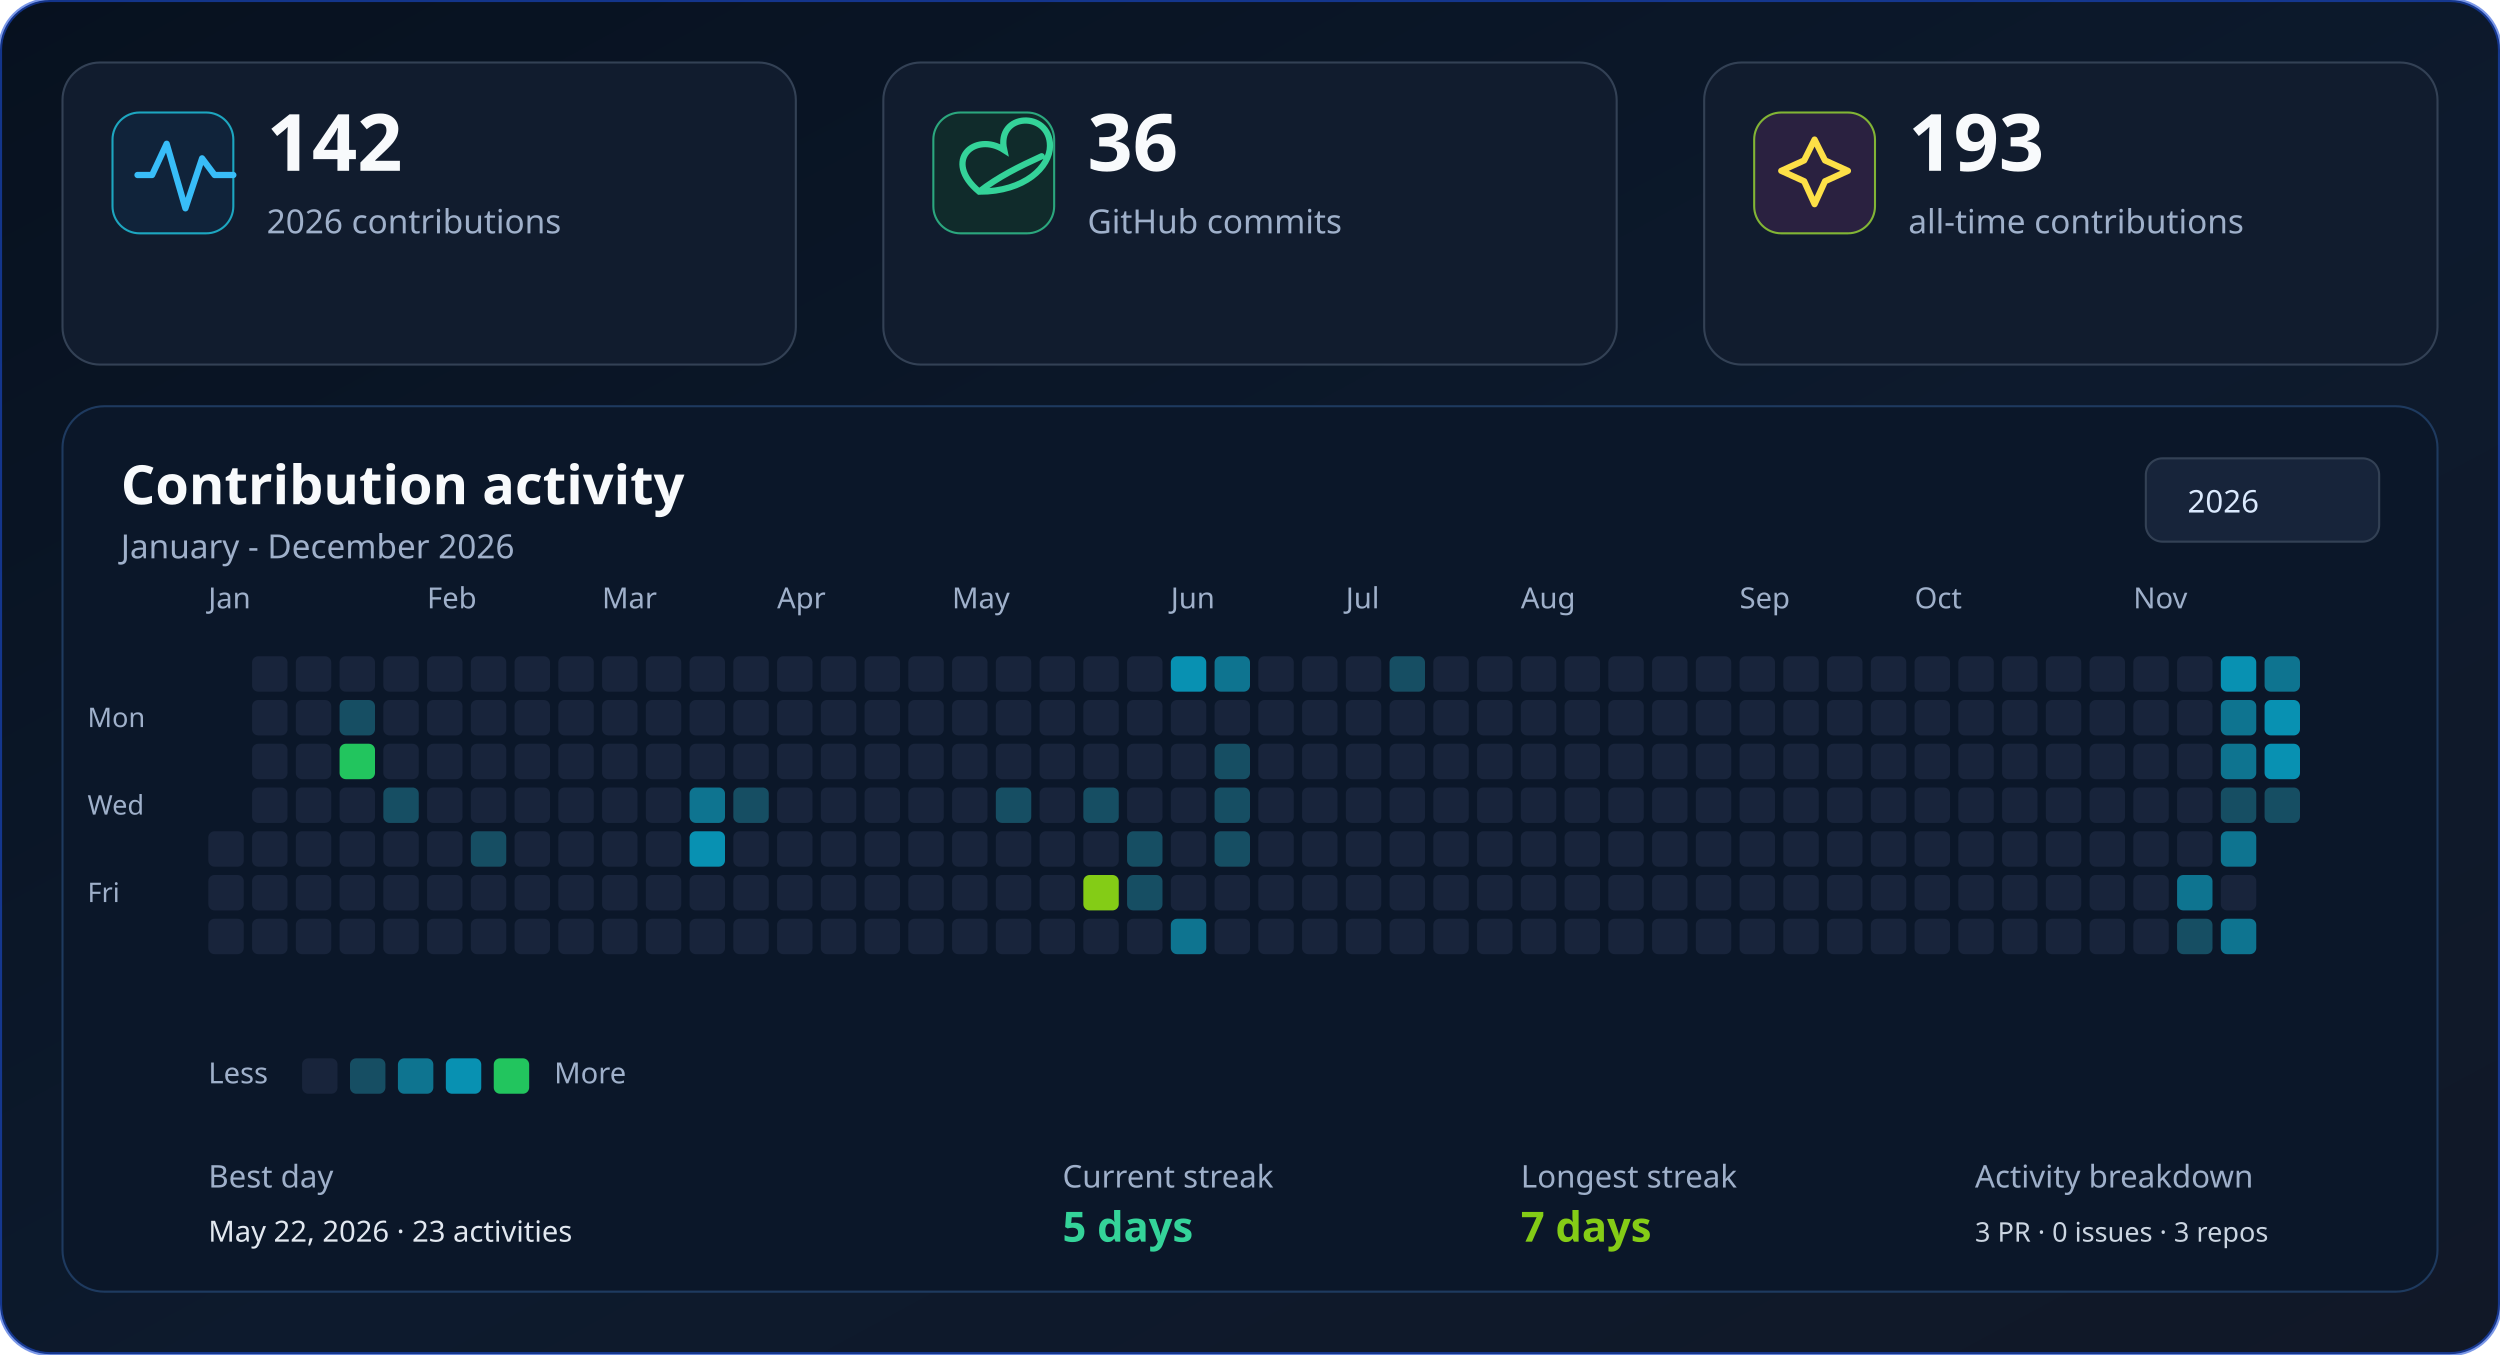
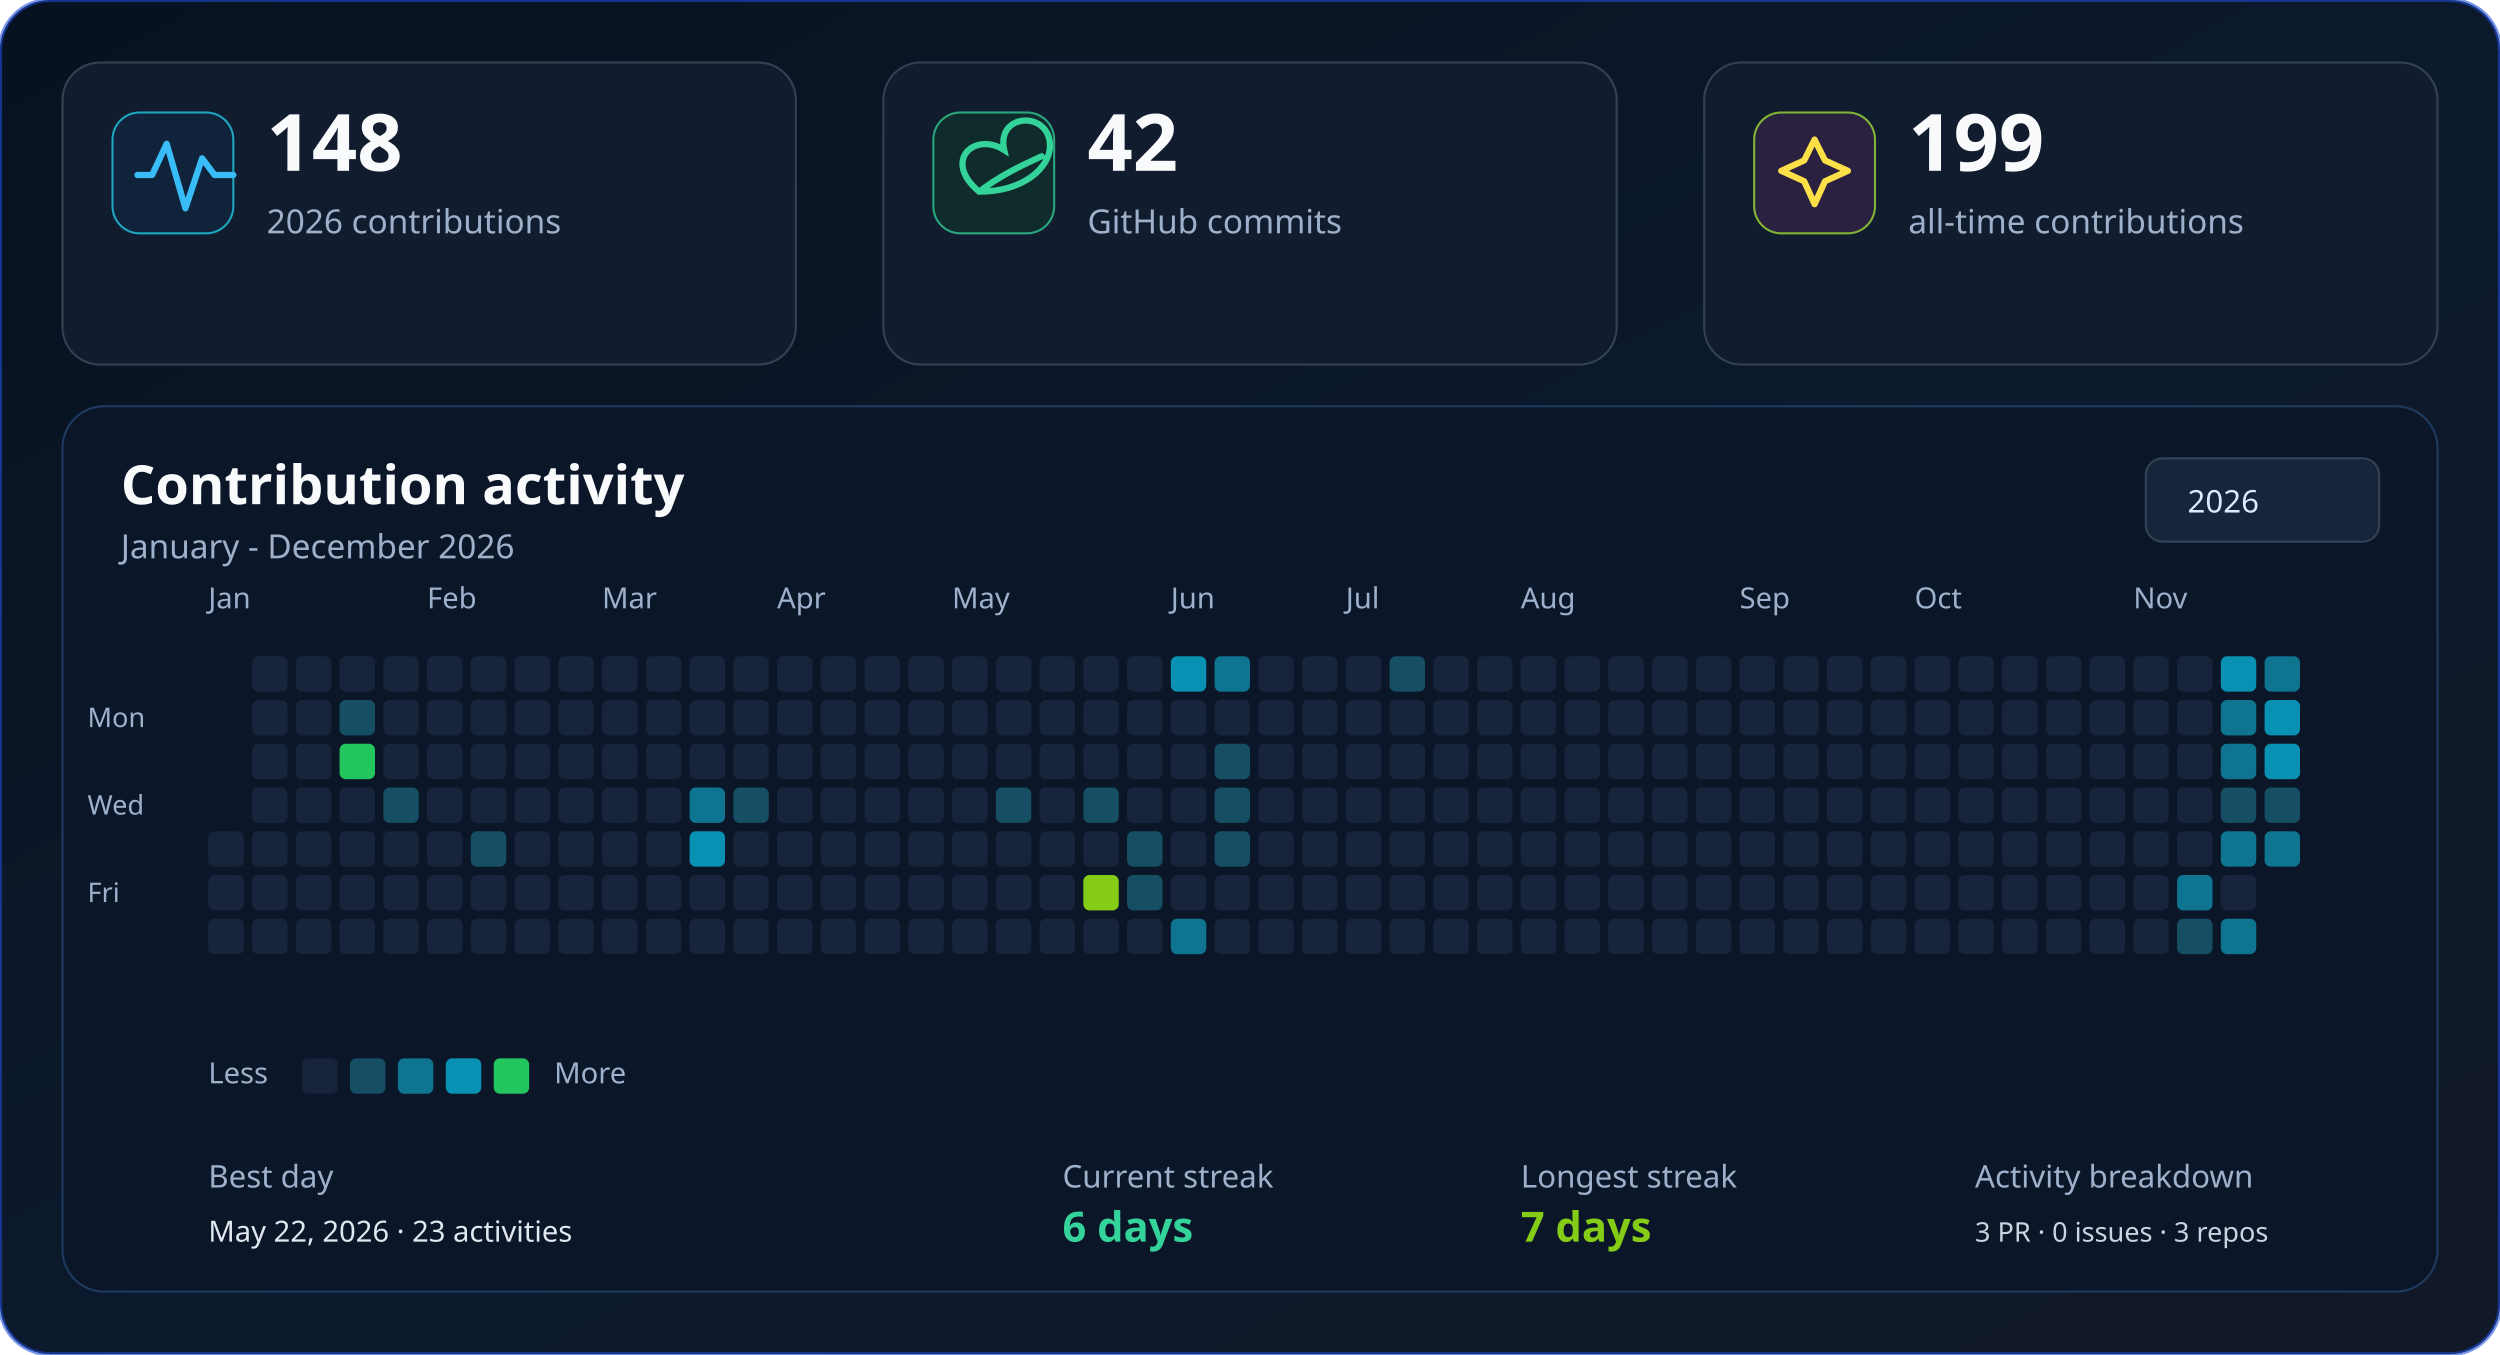
<svg xmlns="http://www.w3.org/2000/svg" width="1200" height="650" viewBox="0 0 1200 650" role="img" aria-labelledby="title desc">
  <defs>
    <linearGradient id="background" x1="0" y1="0" x2="1" y2="1">
      <stop stop-color="#07111f" />
      <stop offset=".55" stop-color="#0d1a2d" />
      <stop offset="1" stop-color="#111827" />
    </linearGradient>
    <linearGradient id="cyan" x1="0" y1="0" x2="1" y2="1">
      <stop stop-color="#22d3ee" />
      <stop offset="1" stop-color="#3b82f6" />
    </linearGradient>
  </defs>
  <rect width="1200" height="650" rx="24" fill="url(#background)" stroke="#1d4ed8" stroke-opacity=".58" stroke-width="2" />
  <g>
    <rect x="30" y="30" width="352" height="145" rx="18" fill="#111c2e" stroke="#334155" />
    <rect x="424" y="30" width="352" height="145" rx="18" fill="#111c2e" stroke="#334155" />
    <rect x="818" y="30" width="352" height="145" rx="18" fill="#111c2e" stroke="#334155" />
    <rect x="54" y="54" width="58" height="58" rx="13" fill="#10233a" stroke="#22d3ee" stroke-opacity=".75" />
    <path d="M66 84h7l7-15 9 31 8-24 6 8h9" fill="none" stroke="#38bdf8" stroke-width="3" stroke-linecap="round" stroke-linejoin="round" />
-     <text x="128" y="82" fill="#f8fafc" font-family="system-ui,sans-serif" font-size="38" font-weight="800">142</text>
+     <text x="128" y="82" fill="#f8fafc" font-family="system-ui,sans-serif" font-size="38" font-weight="800">148</text>
    <text x="128" y="112" fill="#9fb0ca" font-family="system-ui,sans-serif" font-size="16">2026 contributions</text>
    <rect x="448" y="54" width="58" height="58" rx="13" fill="#102b2b" stroke="#34d399" stroke-opacity=".75" />
    <path d="M470 92c-18-15-2-29 12-20-4-18 22-19 22-2 0 10-12 22-34 22zm0 0c9-7 19-12 30-17" fill="none" stroke="#34d399" stroke-width="3" stroke-linecap="round" />
-     <text x="522" y="82" fill="#f8fafc" font-family="system-ui,sans-serif" font-size="38" font-weight="800">36</text>
+     <text x="522" y="82" fill="#f8fafc" font-family="system-ui,sans-serif" font-size="38" font-weight="800">42</text>
    <text x="522" y="112" fill="#9fb0ca" font-family="system-ui,sans-serif" font-size="16">GitHub commits</text>
    <rect x="842" y="54" width="58" height="58" rx="13" fill="#2a2140" stroke="#a3e635" stroke-opacity=".75" />
    <path d="M871 67l5 10 11 5-11 5-5 11-5-11-11-5 11-5z" fill="none" stroke="#fde047" stroke-width="3" stroke-linejoin="round" />
-     <text x="916" y="82" fill="#f8fafc" font-family="system-ui,sans-serif" font-size="38" font-weight="800">193</text>
+     <text x="916" y="82" fill="#f8fafc" font-family="system-ui,sans-serif" font-size="38" font-weight="800">199</text>
    <text x="916" y="112" fill="#9fb0ca" font-family="system-ui,sans-serif" font-size="16">all-time contributions</text>
  </g>
  <rect x="30" y="195" width="1140" height="425" rx="20" fill="#0b1729" stroke="#1e3a5f" />
  <text x="58" y="242" fill="#f8fafc" font-family="system-ui,sans-serif" font-size="26" font-weight="800">Contribution activity</text>
  <text x="58" y="268" fill="#9fb0ca" font-family="system-ui,sans-serif" font-size="16">January - December 2026</text>
  <rect x="1030" y="220" width="112" height="40" rx="8" fill="#17243a" stroke="#334155" />
  <text x="1050" y="246" fill="#dbeafe" font-family="system-ui,sans-serif" font-size="15">2026</text>
  <text x="100" y="292" fill="#9fb0ca" font-family="system-ui,sans-serif" font-size="14">Jan</text>
  <text x="205" y="292" fill="#9fb0ca" font-family="system-ui,sans-serif" font-size="14">Feb</text>
  <text x="289" y="292" fill="#9fb0ca" font-family="system-ui,sans-serif" font-size="14">Mar</text>
  <text x="373" y="292" fill="#9fb0ca" font-family="system-ui,sans-serif" font-size="14">Apr</text>
  <text x="457" y="292" fill="#9fb0ca" font-family="system-ui,sans-serif" font-size="14">May</text>
  <text x="562" y="292" fill="#9fb0ca" font-family="system-ui,sans-serif" font-size="14">Jun</text>
  <text x="646" y="292" fill="#9fb0ca" font-family="system-ui,sans-serif" font-size="14">Jul</text>
  <text x="730" y="292" fill="#9fb0ca" font-family="system-ui,sans-serif" font-size="14">Aug</text>
  <text x="835" y="292" fill="#9fb0ca" font-family="system-ui,sans-serif" font-size="14">Sep</text>
  <text x="919" y="292" fill="#9fb0ca" font-family="system-ui,sans-serif" font-size="14">Oct</text>
  <text x="1024" y="292" fill="#9fb0ca" font-family="system-ui,sans-serif" font-size="14">Nov</text>
  <text x="42" y="349" fill="#9fb0ca" font-family="system-ui,sans-serif" font-size="13">Mon</text>
  <text x="42" y="391" fill="#9fb0ca" font-family="system-ui,sans-serif" font-size="13">Wed</text>
  <text x="42" y="433" fill="#9fb0ca" font-family="system-ui,sans-serif" font-size="13">Fri</text>
  <rect x="100" y="399" width="17" height="17" rx="3" fill="#18243b" />
  <rect x="100" y="420" width="17" height="17" rx="3" fill="#18243b" />
  <rect x="100" y="441" width="17" height="17" rx="3" fill="#18243b" />
  <rect x="121" y="315" width="17" height="17" rx="3" fill="#18243b" />
  <rect x="121" y="336" width="17" height="17" rx="3" fill="#18243b" />
  <rect x="121" y="357" width="17" height="17" rx="3" fill="#18243b" />
  <rect x="121" y="378" width="17" height="17" rx="3" fill="#18243b" />
  <rect x="121" y="399" width="17" height="17" rx="3" fill="#18243b" />
  <rect x="121" y="420" width="17" height="17" rx="3" fill="#18243b" />
  <rect x="121" y="441" width="17" height="17" rx="3" fill="#18243b" />
  <rect x="142" y="315" width="17" height="17" rx="3" fill="#18243b" />
  <rect x="142" y="336" width="17" height="17" rx="3" fill="#18243b" />
  <rect x="142" y="357" width="17" height="17" rx="3" fill="#18243b" />
  <rect x="142" y="378" width="17" height="17" rx="3" fill="#18243b" />
  <rect x="142" y="399" width="17" height="17" rx="3" fill="#18243b" />
  <rect x="142" y="420" width="17" height="17" rx="3" fill="#18243b" />
  <rect x="142" y="441" width="17" height="17" rx="3" fill="#18243b" />
  <rect x="163" y="315" width="17" height="17" rx="3" fill="#18243b" />
  <rect x="163" y="336" width="17" height="17" rx="3" fill="#164e63" />
  <rect x="163" y="357" width="17" height="17" rx="3" fill="#22c55e" />
  <rect x="163" y="378" width="17" height="17" rx="3" fill="#18243b" />
  <rect x="163" y="399" width="17" height="17" rx="3" fill="#18243b" />
  <rect x="163" y="420" width="17" height="17" rx="3" fill="#18243b" />
  <rect x="163" y="441" width="17" height="17" rx="3" fill="#18243b" />
  <rect x="184" y="315" width="17" height="17" rx="3" fill="#18243b" />
  <rect x="184" y="336" width="17" height="17" rx="3" fill="#18243b" />
  <rect x="184" y="357" width="17" height="17" rx="3" fill="#18243b" />
  <rect x="184" y="378" width="17" height="17" rx="3" fill="#164e63" />
  <rect x="184" y="399" width="17" height="17" rx="3" fill="#18243b" />
  <rect x="184" y="420" width="17" height="17" rx="3" fill="#18243b" />
  <rect x="184" y="441" width="17" height="17" rx="3" fill="#18243b" />
  <rect x="205" y="315" width="17" height="17" rx="3" fill="#18243b" />
  <rect x="205" y="336" width="17" height="17" rx="3" fill="#18243b" />
  <rect x="205" y="357" width="17" height="17" rx="3" fill="#18243b" />
  <rect x="205" y="378" width="17" height="17" rx="3" fill="#18243b" />
  <rect x="205" y="399" width="17" height="17" rx="3" fill="#18243b" />
  <rect x="205" y="420" width="17" height="17" rx="3" fill="#18243b" />
  <rect x="205" y="441" width="17" height="17" rx="3" fill="#18243b" />
  <rect x="226" y="315" width="17" height="17" rx="3" fill="#18243b" />
  <rect x="226" y="336" width="17" height="17" rx="3" fill="#18243b" />
  <rect x="226" y="357" width="17" height="17" rx="3" fill="#18243b" />
  <rect x="226" y="378" width="17" height="17" rx="3" fill="#18243b" />
  <rect x="226" y="399" width="17" height="17" rx="3" fill="#164e63" />
  <rect x="226" y="420" width="17" height="17" rx="3" fill="#18243b" />
  <rect x="226" y="441" width="17" height="17" rx="3" fill="#18243b" />
  <rect x="247" y="315" width="17" height="17" rx="3" fill="#18243b" />
  <rect x="247" y="336" width="17" height="17" rx="3" fill="#18243b" />
  <rect x="247" y="357" width="17" height="17" rx="3" fill="#18243b" />
  <rect x="247" y="378" width="17" height="17" rx="3" fill="#18243b" />
  <rect x="247" y="399" width="17" height="17" rx="3" fill="#18243b" />
  <rect x="247" y="420" width="17" height="17" rx="3" fill="#18243b" />
  <rect x="247" y="441" width="17" height="17" rx="3" fill="#18243b" />
  <rect x="268" y="315" width="17" height="17" rx="3" fill="#18243b" />
  <rect x="268" y="336" width="17" height="17" rx="3" fill="#18243b" />
  <rect x="268" y="357" width="17" height="17" rx="3" fill="#18243b" />
  <rect x="268" y="378" width="17" height="17" rx="3" fill="#18243b" />
  <rect x="268" y="399" width="17" height="17" rx="3" fill="#18243b" />
  <rect x="268" y="420" width="17" height="17" rx="3" fill="#18243b" />
  <rect x="268" y="441" width="17" height="17" rx="3" fill="#18243b" />
  <rect x="289" y="315" width="17" height="17" rx="3" fill="#18243b" />
  <rect x="289" y="336" width="17" height="17" rx="3" fill="#18243b" />
  <rect x="289" y="357" width="17" height="17" rx="3" fill="#18243b" />
  <rect x="289" y="378" width="17" height="17" rx="3" fill="#18243b" />
  <rect x="289" y="399" width="17" height="17" rx="3" fill="#18243b" />
  <rect x="289" y="420" width="17" height="17" rx="3" fill="#18243b" />
  <rect x="289" y="441" width="17" height="17" rx="3" fill="#18243b" />
  <rect x="310" y="315" width="17" height="17" rx="3" fill="#18243b" />
  <rect x="310" y="336" width="17" height="17" rx="3" fill="#18243b" />
  <rect x="310" y="357" width="17" height="17" rx="3" fill="#18243b" />
  <rect x="310" y="378" width="17" height="17" rx="3" fill="#18243b" />
  <rect x="310" y="399" width="17" height="17" rx="3" fill="#18243b" />
  <rect x="310" y="420" width="17" height="17" rx="3" fill="#18243b" />
  <rect x="310" y="441" width="17" height="17" rx="3" fill="#18243b" />
  <rect x="331" y="315" width="17" height="17" rx="3" fill="#18243b" />
  <rect x="331" y="336" width="17" height="17" rx="3" fill="#18243b" />
  <rect x="331" y="357" width="17" height="17" rx="3" fill="#18243b" />
  <rect x="331" y="378" width="17" height="17" rx="3" fill="#0e7490" />
  <rect x="331" y="399" width="17" height="17" rx="3" fill="#0891b2" />
  <rect x="331" y="420" width="17" height="17" rx="3" fill="#18243b" />
  <rect x="331" y="441" width="17" height="17" rx="3" fill="#18243b" />
  <rect x="352" y="315" width="17" height="17" rx="3" fill="#18243b" />
  <rect x="352" y="336" width="17" height="17" rx="3" fill="#18243b" />
  <rect x="352" y="357" width="17" height="17" rx="3" fill="#18243b" />
  <rect x="352" y="378" width="17" height="17" rx="3" fill="#164e63" />
  <rect x="352" y="399" width="17" height="17" rx="3" fill="#18243b" />
  <rect x="352" y="420" width="17" height="17" rx="3" fill="#18243b" />
  <rect x="352" y="441" width="17" height="17" rx="3" fill="#18243b" />
  <rect x="373" y="315" width="17" height="17" rx="3" fill="#18243b" />
  <rect x="373" y="336" width="17" height="17" rx="3" fill="#18243b" />
  <rect x="373" y="357" width="17" height="17" rx="3" fill="#18243b" />
  <rect x="373" y="378" width="17" height="17" rx="3" fill="#18243b" />
  <rect x="373" y="399" width="17" height="17" rx="3" fill="#18243b" />
  <rect x="373" y="420" width="17" height="17" rx="3" fill="#18243b" />
  <rect x="373" y="441" width="17" height="17" rx="3" fill="#18243b" />
  <rect x="394" y="315" width="17" height="17" rx="3" fill="#18243b" />
  <rect x="394" y="336" width="17" height="17" rx="3" fill="#18243b" />
  <rect x="394" y="357" width="17" height="17" rx="3" fill="#18243b" />
  <rect x="394" y="378" width="17" height="17" rx="3" fill="#18243b" />
  <rect x="394" y="399" width="17" height="17" rx="3" fill="#18243b" />
  <rect x="394" y="420" width="17" height="17" rx="3" fill="#18243b" />
  <rect x="394" y="441" width="17" height="17" rx="3" fill="#18243b" />
  <rect x="415" y="315" width="17" height="17" rx="3" fill="#18243b" />
  <rect x="415" y="336" width="17" height="17" rx="3" fill="#18243b" />
  <rect x="415" y="357" width="17" height="17" rx="3" fill="#18243b" />
  <rect x="415" y="378" width="17" height="17" rx="3" fill="#18243b" />
  <rect x="415" y="399" width="17" height="17" rx="3" fill="#18243b" />
  <rect x="415" y="420" width="17" height="17" rx="3" fill="#18243b" />
  <rect x="415" y="441" width="17" height="17" rx="3" fill="#18243b" />
  <rect x="436" y="315" width="17" height="17" rx="3" fill="#18243b" />
  <rect x="436" y="336" width="17" height="17" rx="3" fill="#18243b" />
  <rect x="436" y="357" width="17" height="17" rx="3" fill="#18243b" />
  <rect x="436" y="378" width="17" height="17" rx="3" fill="#18243b" />
  <rect x="436" y="399" width="17" height="17" rx="3" fill="#18243b" />
  <rect x="436" y="420" width="17" height="17" rx="3" fill="#18243b" />
  <rect x="436" y="441" width="17" height="17" rx="3" fill="#18243b" />
  <rect x="457" y="315" width="17" height="17" rx="3" fill="#18243b" />
  <rect x="457" y="336" width="17" height="17" rx="3" fill="#18243b" />
  <rect x="457" y="357" width="17" height="17" rx="3" fill="#18243b" />
  <rect x="457" y="378" width="17" height="17" rx="3" fill="#18243b" />
  <rect x="457" y="399" width="17" height="17" rx="3" fill="#18243b" />
  <rect x="457" y="420" width="17" height="17" rx="3" fill="#18243b" />
  <rect x="457" y="441" width="17" height="17" rx="3" fill="#18243b" />
  <rect x="478" y="315" width="17" height="17" rx="3" fill="#18243b" />
  <rect x="478" y="336" width="17" height="17" rx="3" fill="#18243b" />
  <rect x="478" y="357" width="17" height="17" rx="3" fill="#18243b" />
  <rect x="478" y="378" width="17" height="17" rx="3" fill="#164e63" />
  <rect x="478" y="399" width="17" height="17" rx="3" fill="#18243b" />
  <rect x="478" y="420" width="17" height="17" rx="3" fill="#18243b" />
  <rect x="478" y="441" width="17" height="17" rx="3" fill="#18243b" />
  <rect x="499" y="315" width="17" height="17" rx="3" fill="#18243b" />
  <rect x="499" y="336" width="17" height="17" rx="3" fill="#18243b" />
  <rect x="499" y="357" width="17" height="17" rx="3" fill="#18243b" />
  <rect x="499" y="378" width="17" height="17" rx="3" fill="#18243b" />
  <rect x="499" y="399" width="17" height="17" rx="3" fill="#18243b" />
  <rect x="499" y="420" width="17" height="17" rx="3" fill="#18243b" />
  <rect x="499" y="441" width="17" height="17" rx="3" fill="#18243b" />
  <rect x="520" y="315" width="17" height="17" rx="3" fill="#18243b" />
  <rect x="520" y="336" width="17" height="17" rx="3" fill="#18243b" />
  <rect x="520" y="357" width="17" height="17" rx="3" fill="#18243b" />
  <rect x="520" y="378" width="17" height="17" rx="3" fill="#164e63" />
  <rect x="520" y="399" width="17" height="17" rx="3" fill="#18243b" />
  <rect x="520" y="420" width="17" height="17" rx="3" fill="#84cc16" />
  <rect x="520" y="441" width="17" height="17" rx="3" fill="#18243b" />
  <rect x="541" y="315" width="17" height="17" rx="3" fill="#18243b" />
  <rect x="541" y="336" width="17" height="17" rx="3" fill="#18243b" />
  <rect x="541" y="357" width="17" height="17" rx="3" fill="#18243b" />
  <rect x="541" y="378" width="17" height="17" rx="3" fill="#18243b" />
  <rect x="541" y="399" width="17" height="17" rx="3" fill="#164e63" />
  <rect x="541" y="420" width="17" height="17" rx="3" fill="#164e63" />
  <rect x="541" y="441" width="17" height="17" rx="3" fill="#18243b" />
  <rect x="562" y="315" width="17" height="17" rx="3" fill="#0891b2" />
  <rect x="562" y="336" width="17" height="17" rx="3" fill="#18243b" />
  <rect x="562" y="357" width="17" height="17" rx="3" fill="#18243b" />
  <rect x="562" y="378" width="17" height="17" rx="3" fill="#18243b" />
  <rect x="562" y="399" width="17" height="17" rx="3" fill="#18243b" />
  <rect x="562" y="420" width="17" height="17" rx="3" fill="#18243b" />
  <rect x="562" y="441" width="17" height="17" rx="3" fill="#0e7490" />
  <rect x="583" y="315" width="17" height="17" rx="3" fill="#0e7490" />
  <rect x="583" y="336" width="17" height="17" rx="3" fill="#18243b" />
  <rect x="583" y="357" width="17" height="17" rx="3" fill="#164e63" />
  <rect x="583" y="378" width="17" height="17" rx="3" fill="#164e63" />
  <rect x="583" y="399" width="17" height="17" rx="3" fill="#164e63" />
  <rect x="583" y="420" width="17" height="17" rx="3" fill="#18243b" />
  <rect x="583" y="441" width="17" height="17" rx="3" fill="#18243b" />
  <rect x="604" y="315" width="17" height="17" rx="3" fill="#18243b" />
  <rect x="604" y="336" width="17" height="17" rx="3" fill="#18243b" />
  <rect x="604" y="357" width="17" height="17" rx="3" fill="#18243b" />
  <rect x="604" y="378" width="17" height="17" rx="3" fill="#18243b" />
  <rect x="604" y="399" width="17" height="17" rx="3" fill="#18243b" />
  <rect x="604" y="420" width="17" height="17" rx="3" fill="#18243b" />
  <rect x="604" y="441" width="17" height="17" rx="3" fill="#18243b" />
  <rect x="625" y="315" width="17" height="17" rx="3" fill="#18243b" />
  <rect x="625" y="336" width="17" height="17" rx="3" fill="#18243b" />
  <rect x="625" y="357" width="17" height="17" rx="3" fill="#18243b" />
  <rect x="625" y="378" width="17" height="17" rx="3" fill="#18243b" />
  <rect x="625" y="399" width="17" height="17" rx="3" fill="#18243b" />
  <rect x="625" y="420" width="17" height="17" rx="3" fill="#18243b" />
  <rect x="625" y="441" width="17" height="17" rx="3" fill="#18243b" />
  <rect x="646" y="315" width="17" height="17" rx="3" fill="#18243b" />
  <rect x="646" y="336" width="17" height="17" rx="3" fill="#18243b" />
  <rect x="646" y="357" width="17" height="17" rx="3" fill="#18243b" />
  <rect x="646" y="378" width="17" height="17" rx="3" fill="#18243b" />
  <rect x="646" y="399" width="17" height="17" rx="3" fill="#18243b" />
  <rect x="646" y="420" width="17" height="17" rx="3" fill="#18243b" />
  <rect x="646" y="441" width="17" height="17" rx="3" fill="#18243b" />
  <rect x="667" y="315" width="17" height="17" rx="3" fill="#164e63" />
  <rect x="667" y="336" width="17" height="17" rx="3" fill="#18243b" />
  <rect x="667" y="357" width="17" height="17" rx="3" fill="#18243b" />
  <rect x="667" y="378" width="17" height="17" rx="3" fill="#18243b" />
  <rect x="667" y="399" width="17" height="17" rx="3" fill="#18243b" />
  <rect x="667" y="420" width="17" height="17" rx="3" fill="#18243b" />
  <rect x="667" y="441" width="17" height="17" rx="3" fill="#18243b" />
  <rect x="688" y="315" width="17" height="17" rx="3" fill="#18243b" />
  <rect x="688" y="336" width="17" height="17" rx="3" fill="#18243b" />
  <rect x="688" y="357" width="17" height="17" rx="3" fill="#18243b" />
  <rect x="688" y="378" width="17" height="17" rx="3" fill="#18243b" />
  <rect x="688" y="399" width="17" height="17" rx="3" fill="#18243b" />
  <rect x="688" y="420" width="17" height="17" rx="3" fill="#18243b" />
  <rect x="688" y="441" width="17" height="17" rx="3" fill="#18243b" />
  <rect x="709" y="315" width="17" height="17" rx="3" fill="#18243b" />
  <rect x="709" y="336" width="17" height="17" rx="3" fill="#18243b" />
  <rect x="709" y="357" width="17" height="17" rx="3" fill="#18243b" />
  <rect x="709" y="378" width="17" height="17" rx="3" fill="#18243b" />
  <rect x="709" y="399" width="17" height="17" rx="3" fill="#18243b" />
  <rect x="709" y="420" width="17" height="17" rx="3" fill="#18243b" />
  <rect x="709" y="441" width="17" height="17" rx="3" fill="#18243b" />
  <rect x="730" y="315" width="17" height="17" rx="3" fill="#18243b" />
  <rect x="730" y="336" width="17" height="17" rx="3" fill="#18243b" />
  <rect x="730" y="357" width="17" height="17" rx="3" fill="#18243b" />
  <rect x="730" y="378" width="17" height="17" rx="3" fill="#18243b" />
  <rect x="730" y="399" width="17" height="17" rx="3" fill="#18243b" />
  <rect x="730" y="420" width="17" height="17" rx="3" fill="#18243b" />
  <rect x="730" y="441" width="17" height="17" rx="3" fill="#18243b" />
  <rect x="751" y="315" width="17" height="17" rx="3" fill="#18243b" />
  <rect x="751" y="336" width="17" height="17" rx="3" fill="#18243b" />
  <rect x="751" y="357" width="17" height="17" rx="3" fill="#18243b" />
  <rect x="751" y="378" width="17" height="17" rx="3" fill="#18243b" />
  <rect x="751" y="399" width="17" height="17" rx="3" fill="#18243b" />
  <rect x="751" y="420" width="17" height="17" rx="3" fill="#18243b" />
  <rect x="751" y="441" width="17" height="17" rx="3" fill="#18243b" />
  <rect x="772" y="315" width="17" height="17" rx="3" fill="#18243b" />
  <rect x="772" y="336" width="17" height="17" rx="3" fill="#18243b" />
  <rect x="772" y="357" width="17" height="17" rx="3" fill="#18243b" />
  <rect x="772" y="378" width="17" height="17" rx="3" fill="#18243b" />
  <rect x="772" y="399" width="17" height="17" rx="3" fill="#18243b" />
  <rect x="772" y="420" width="17" height="17" rx="3" fill="#18243b" />
  <rect x="772" y="441" width="17" height="17" rx="3" fill="#18243b" />
  <rect x="793" y="315" width="17" height="17" rx="3" fill="#18243b" />
  <rect x="793" y="336" width="17" height="17" rx="3" fill="#18243b" />
  <rect x="793" y="357" width="17" height="17" rx="3" fill="#18243b" />
  <rect x="793" y="378" width="17" height="17" rx="3" fill="#18243b" />
  <rect x="793" y="399" width="17" height="17" rx="3" fill="#18243b" />
  <rect x="793" y="420" width="17" height="17" rx="3" fill="#18243b" />
  <rect x="793" y="441" width="17" height="17" rx="3" fill="#18243b" />
  <rect x="814" y="315" width="17" height="17" rx="3" fill="#18243b" />
  <rect x="814" y="336" width="17" height="17" rx="3" fill="#18243b" />
  <rect x="814" y="357" width="17" height="17" rx="3" fill="#18243b" />
  <rect x="814" y="378" width="17" height="17" rx="3" fill="#18243b" />
  <rect x="814" y="399" width="17" height="17" rx="3" fill="#18243b" />
  <rect x="814" y="420" width="17" height="17" rx="3" fill="#18243b" />
  <rect x="814" y="441" width="17" height="17" rx="3" fill="#18243b" />
  <rect x="835" y="315" width="17" height="17" rx="3" fill="#18243b" />
  <rect x="835" y="336" width="17" height="17" rx="3" fill="#18243b" />
  <rect x="835" y="357" width="17" height="17" rx="3" fill="#18243b" />
  <rect x="835" y="378" width="17" height="17" rx="3" fill="#18243b" />
  <rect x="835" y="399" width="17" height="17" rx="3" fill="#18243b" />
  <rect x="835" y="420" width="17" height="17" rx="3" fill="#18243b" />
  <rect x="835" y="441" width="17" height="17" rx="3" fill="#18243b" />
  <rect x="856" y="315" width="17" height="17" rx="3" fill="#18243b" />
  <rect x="856" y="336" width="17" height="17" rx="3" fill="#18243b" />
  <rect x="856" y="357" width="17" height="17" rx="3" fill="#18243b" />
  <rect x="856" y="378" width="17" height="17" rx="3" fill="#18243b" />
  <rect x="856" y="399" width="17" height="17" rx="3" fill="#18243b" />
  <rect x="856" y="420" width="17" height="17" rx="3" fill="#18243b" />
  <rect x="856" y="441" width="17" height="17" rx="3" fill="#18243b" />
  <rect x="877" y="315" width="17" height="17" rx="3" fill="#18243b" />
  <rect x="877" y="336" width="17" height="17" rx="3" fill="#18243b" />
  <rect x="877" y="357" width="17" height="17" rx="3" fill="#18243b" />
  <rect x="877" y="378" width="17" height="17" rx="3" fill="#18243b" />
  <rect x="877" y="399" width="17" height="17" rx="3" fill="#18243b" />
  <rect x="877" y="420" width="17" height="17" rx="3" fill="#18243b" />
  <rect x="877" y="441" width="17" height="17" rx="3" fill="#18243b" />
  <rect x="898" y="315" width="17" height="17" rx="3" fill="#18243b" />
  <rect x="898" y="336" width="17" height="17" rx="3" fill="#18243b" />
  <rect x="898" y="357" width="17" height="17" rx="3" fill="#18243b" />
  <rect x="898" y="378" width="17" height="17" rx="3" fill="#18243b" />
  <rect x="898" y="399" width="17" height="17" rx="3" fill="#18243b" />
  <rect x="898" y="420" width="17" height="17" rx="3" fill="#18243b" />
  <rect x="898" y="441" width="17" height="17" rx="3" fill="#18243b" />
  <rect x="919" y="315" width="17" height="17" rx="3" fill="#18243b" />
  <rect x="919" y="336" width="17" height="17" rx="3" fill="#18243b" />
  <rect x="919" y="357" width="17" height="17" rx="3" fill="#18243b" />
  <rect x="919" y="378" width="17" height="17" rx="3" fill="#18243b" />
  <rect x="919" y="399" width="17" height="17" rx="3" fill="#18243b" />
  <rect x="919" y="420" width="17" height="17" rx="3" fill="#18243b" />
  <rect x="919" y="441" width="17" height="17" rx="3" fill="#18243b" />
  <rect x="940" y="315" width="17" height="17" rx="3" fill="#18243b" />
  <rect x="940" y="336" width="17" height="17" rx="3" fill="#18243b" />
  <rect x="940" y="357" width="17" height="17" rx="3" fill="#18243b" />
  <rect x="940" y="378" width="17" height="17" rx="3" fill="#18243b" />
  <rect x="940" y="399" width="17" height="17" rx="3" fill="#18243b" />
  <rect x="940" y="420" width="17" height="17" rx="3" fill="#18243b" />
  <rect x="940" y="441" width="17" height="17" rx="3" fill="#18243b" />
  <rect x="961" y="315" width="17" height="17" rx="3" fill="#18243b" />
  <rect x="961" y="336" width="17" height="17" rx="3" fill="#18243b" />
  <rect x="961" y="357" width="17" height="17" rx="3" fill="#18243b" />
  <rect x="961" y="378" width="17" height="17" rx="3" fill="#18243b" />
  <rect x="961" y="399" width="17" height="17" rx="3" fill="#18243b" />
  <rect x="961" y="420" width="17" height="17" rx="3" fill="#18243b" />
  <rect x="961" y="441" width="17" height="17" rx="3" fill="#18243b" />
  <rect x="982" y="315" width="17" height="17" rx="3" fill="#18243b" />
  <rect x="982" y="336" width="17" height="17" rx="3" fill="#18243b" />
  <rect x="982" y="357" width="17" height="17" rx="3" fill="#18243b" />
  <rect x="982" y="378" width="17" height="17" rx="3" fill="#18243b" />
  <rect x="982" y="399" width="17" height="17" rx="3" fill="#18243b" />
  <rect x="982" y="420" width="17" height="17" rx="3" fill="#18243b" />
  <rect x="982" y="441" width="17" height="17" rx="3" fill="#18243b" />
  <rect x="1003" y="315" width="17" height="17" rx="3" fill="#18243b" />
  <rect x="1003" y="336" width="17" height="17" rx="3" fill="#18243b" />
  <rect x="1003" y="357" width="17" height="17" rx="3" fill="#18243b" />
  <rect x="1003" y="378" width="17" height="17" rx="3" fill="#18243b" />
  <rect x="1003" y="399" width="17" height="17" rx="3" fill="#18243b" />
  <rect x="1003" y="420" width="17" height="17" rx="3" fill="#18243b" />
  <rect x="1003" y="441" width="17" height="17" rx="3" fill="#18243b" />
  <rect x="1024" y="315" width="17" height="17" rx="3" fill="#18243b" />
  <rect x="1024" y="336" width="17" height="17" rx="3" fill="#18243b" />
  <rect x="1024" y="357" width="17" height="17" rx="3" fill="#18243b" />
  <rect x="1024" y="378" width="17" height="17" rx="3" fill="#18243b" />
  <rect x="1024" y="399" width="17" height="17" rx="3" fill="#18243b" />
  <rect x="1024" y="420" width="17" height="17" rx="3" fill="#18243b" />
  <rect x="1024" y="441" width="17" height="17" rx="3" fill="#18243b" />
  <rect x="1045" y="315" width="17" height="17" rx="3" fill="#18243b" />
  <rect x="1045" y="336" width="17" height="17" rx="3" fill="#18243b" />
  <rect x="1045" y="357" width="17" height="17" rx="3" fill="#18243b" />
  <rect x="1045" y="378" width="17" height="17" rx="3" fill="#18243b" />
  <rect x="1045" y="399" width="17" height="17" rx="3" fill="#18243b" />
  <rect x="1045" y="420" width="17" height="17" rx="3" fill="#0e7490" />
  <rect x="1045" y="441" width="17" height="17" rx="3" fill="#164e63" />
  <rect x="1066" y="315" width="17" height="17" rx="3" fill="#0891b2" />
  <rect x="1066" y="336" width="17" height="17" rx="3" fill="#0e7490" />
  <rect x="1066" y="357" width="17" height="17" rx="3" fill="#0e7490" />
  <rect x="1066" y="378" width="17" height="17" rx="3" fill="#164e63" />
  <rect x="1066" y="399" width="17" height="17" rx="3" fill="#0e7490" />
  <rect x="1066" y="420" width="17" height="17" rx="3" fill="#18243b" />
  <rect x="1066" y="441" width="17" height="17" rx="3" fill="#0e7490" />
  <rect x="1087" y="315" width="17" height="17" rx="3" fill="#0e7490" />
  <rect x="1087" y="336" width="17" height="17" rx="3" fill="#0891b2" />
  <rect x="1087" y="357" width="17" height="17" rx="3" fill="#0891b2" />
  <rect x="1087" y="378" width="17" height="17" rx="3" fill="#164e63" />
+   <rect x="1087" y="399" width="17" height="17" rx="3" fill="#0e7490" />
  <text x="100" y="520" fill="#9fb0ca" font-family="system-ui,sans-serif" font-size="14">Less</text>
  <rect x="145" y="508" width="17" height="17" rx="3" fill="#18243b" />
  <rect x="168" y="508" width="17" height="17" rx="3" fill="#164e63" />
  <rect x="191" y="508" width="17" height="17" rx="3" fill="#0e7490" />
  <rect x="214" y="508" width="17" height="17" rx="3" fill="#0891b2" />
  <rect x="237" y="508" width="17" height="17" rx="3" fill="#22c55e" />
  <text x="266" y="520" fill="#9fb0ca" font-family="system-ui,sans-serif" font-size="14">More</text>
  <text x="100" y="570" fill="#9fb0ca" font-family="system-ui,sans-serif" font-size="15">Best day</text>
  <text x="100" y="596" fill="#e2e8f0" font-family="system-ui,sans-serif" font-size="14">May 22, 2026 · 23 activities</text>
  <text x="510" y="570" fill="#9fb0ca" font-family="system-ui,sans-serif" font-size="15">Current streak</text>
-   <text x="510" y="596" fill="#34d399" font-family="system-ui,sans-serif" font-size="20" font-weight="800">5 days</text>
+   <text x="510" y="596" fill="#34d399" font-family="system-ui,sans-serif" font-size="20" font-weight="800">6 days</text>
  <text x="730" y="570" fill="#9fb0ca" font-family="system-ui,sans-serif" font-size="15">Longest streak</text>
  <text x="730" y="596" fill="#84cc16" font-family="system-ui,sans-serif" font-size="20" font-weight="800">7 days</text>
  <text x="948" y="570" fill="#9fb0ca" font-family="system-ui,sans-serif" font-size="15">Activity breakdown</text>
  <text x="948" y="596" fill="#cbd5e1" font-family="system-ui,sans-serif" font-size="13">3 PR · 0 issues · 3 repos</text>
</svg>
